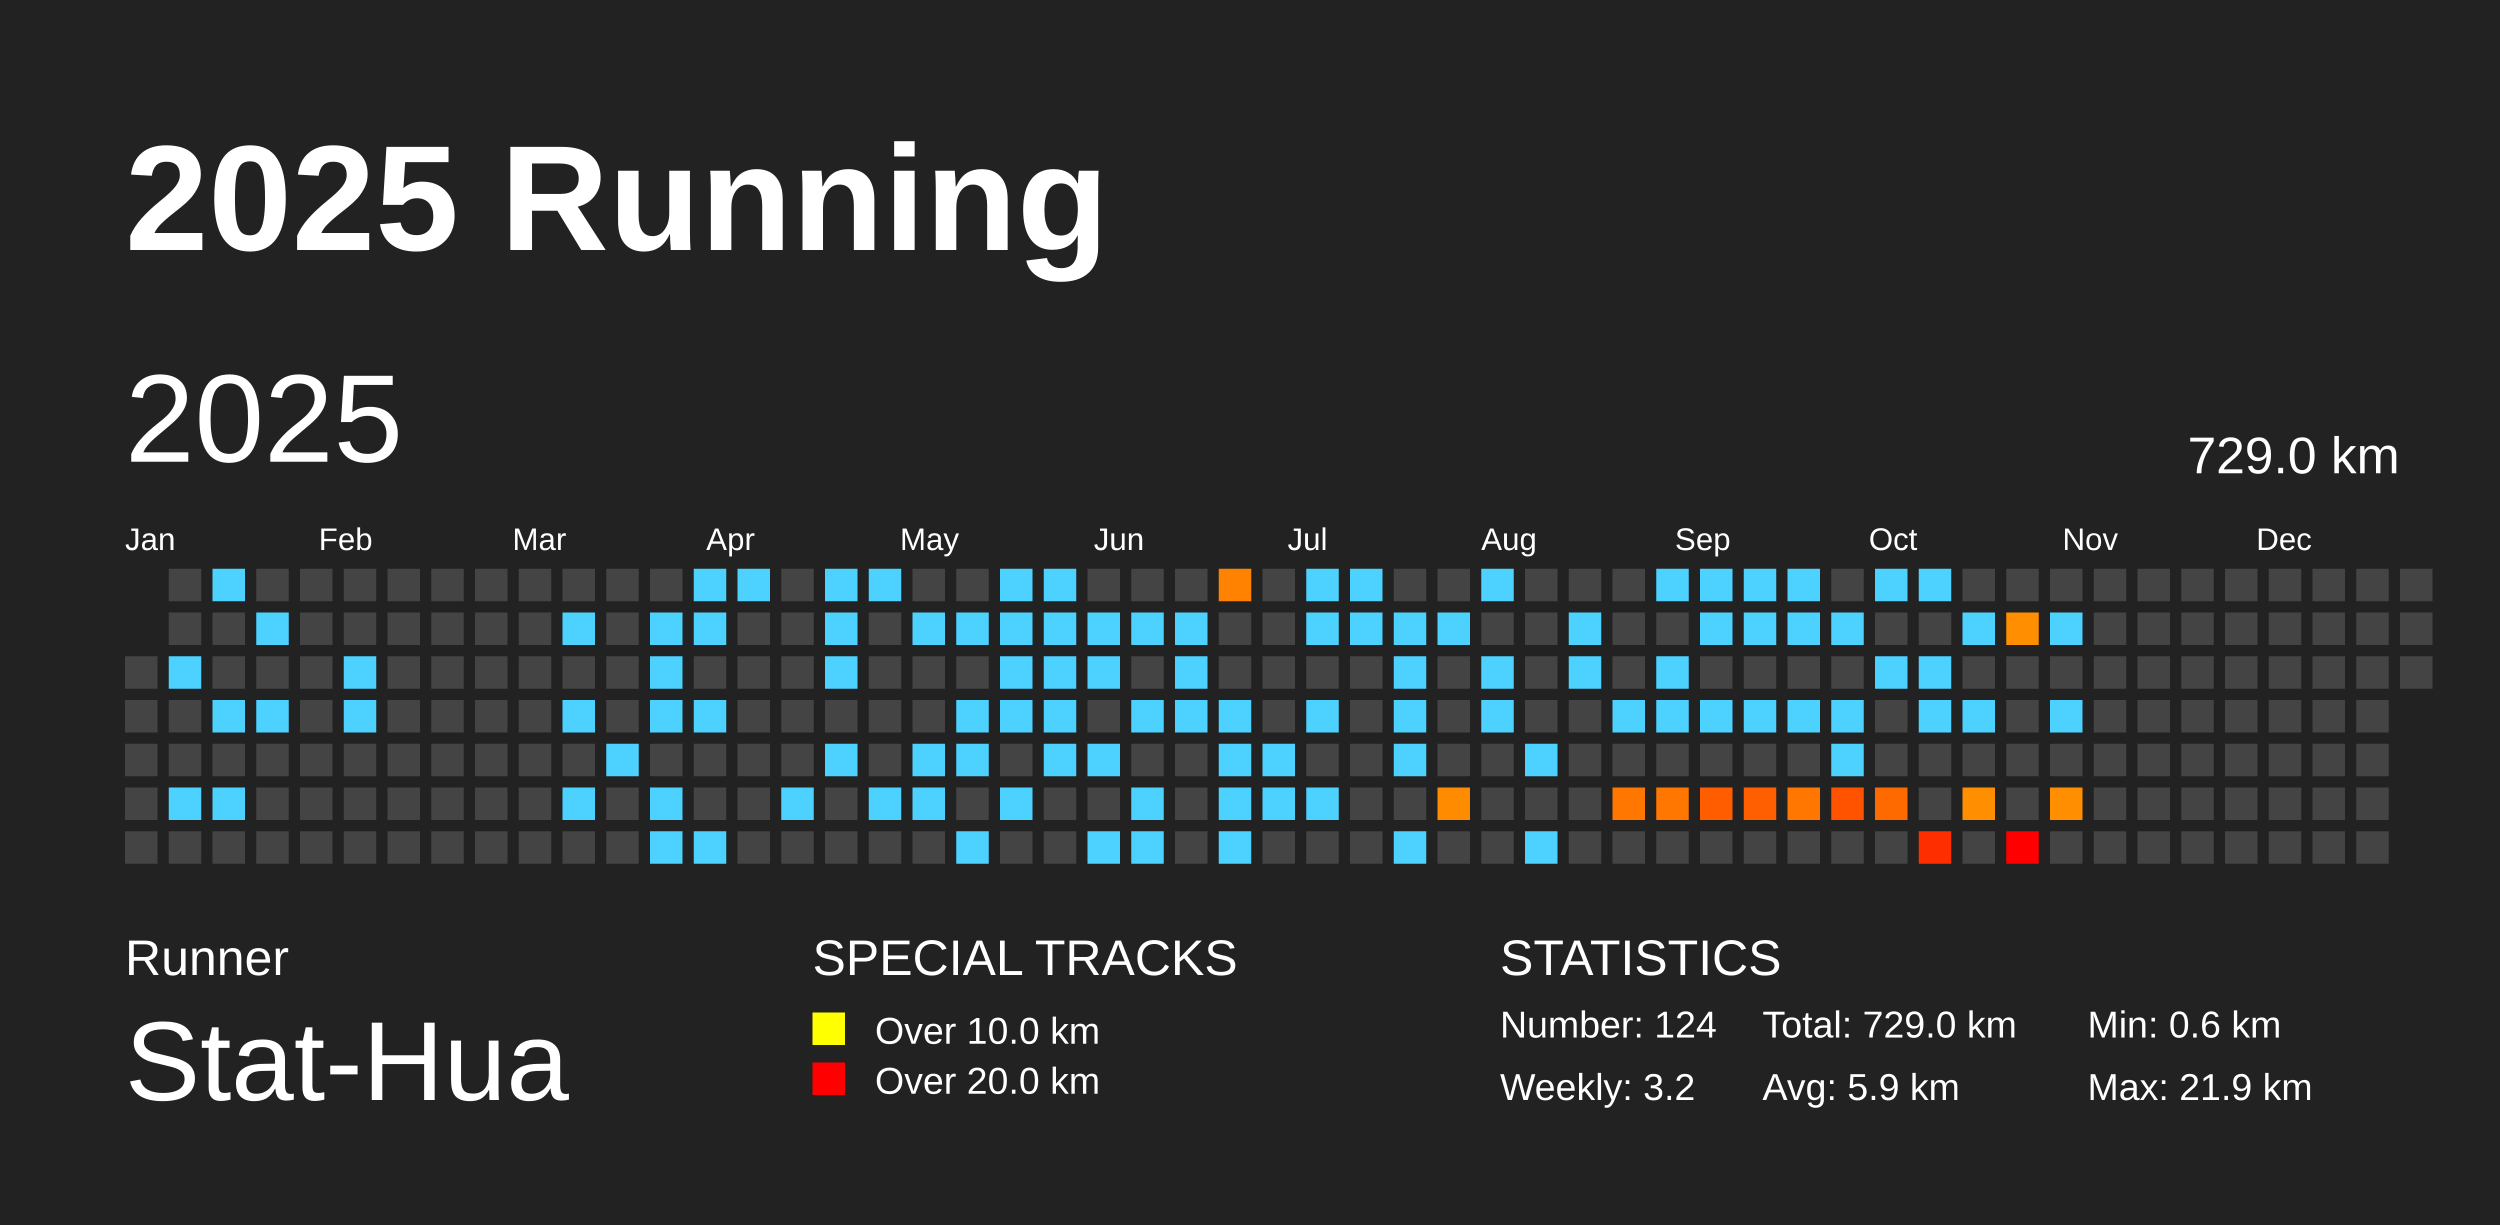
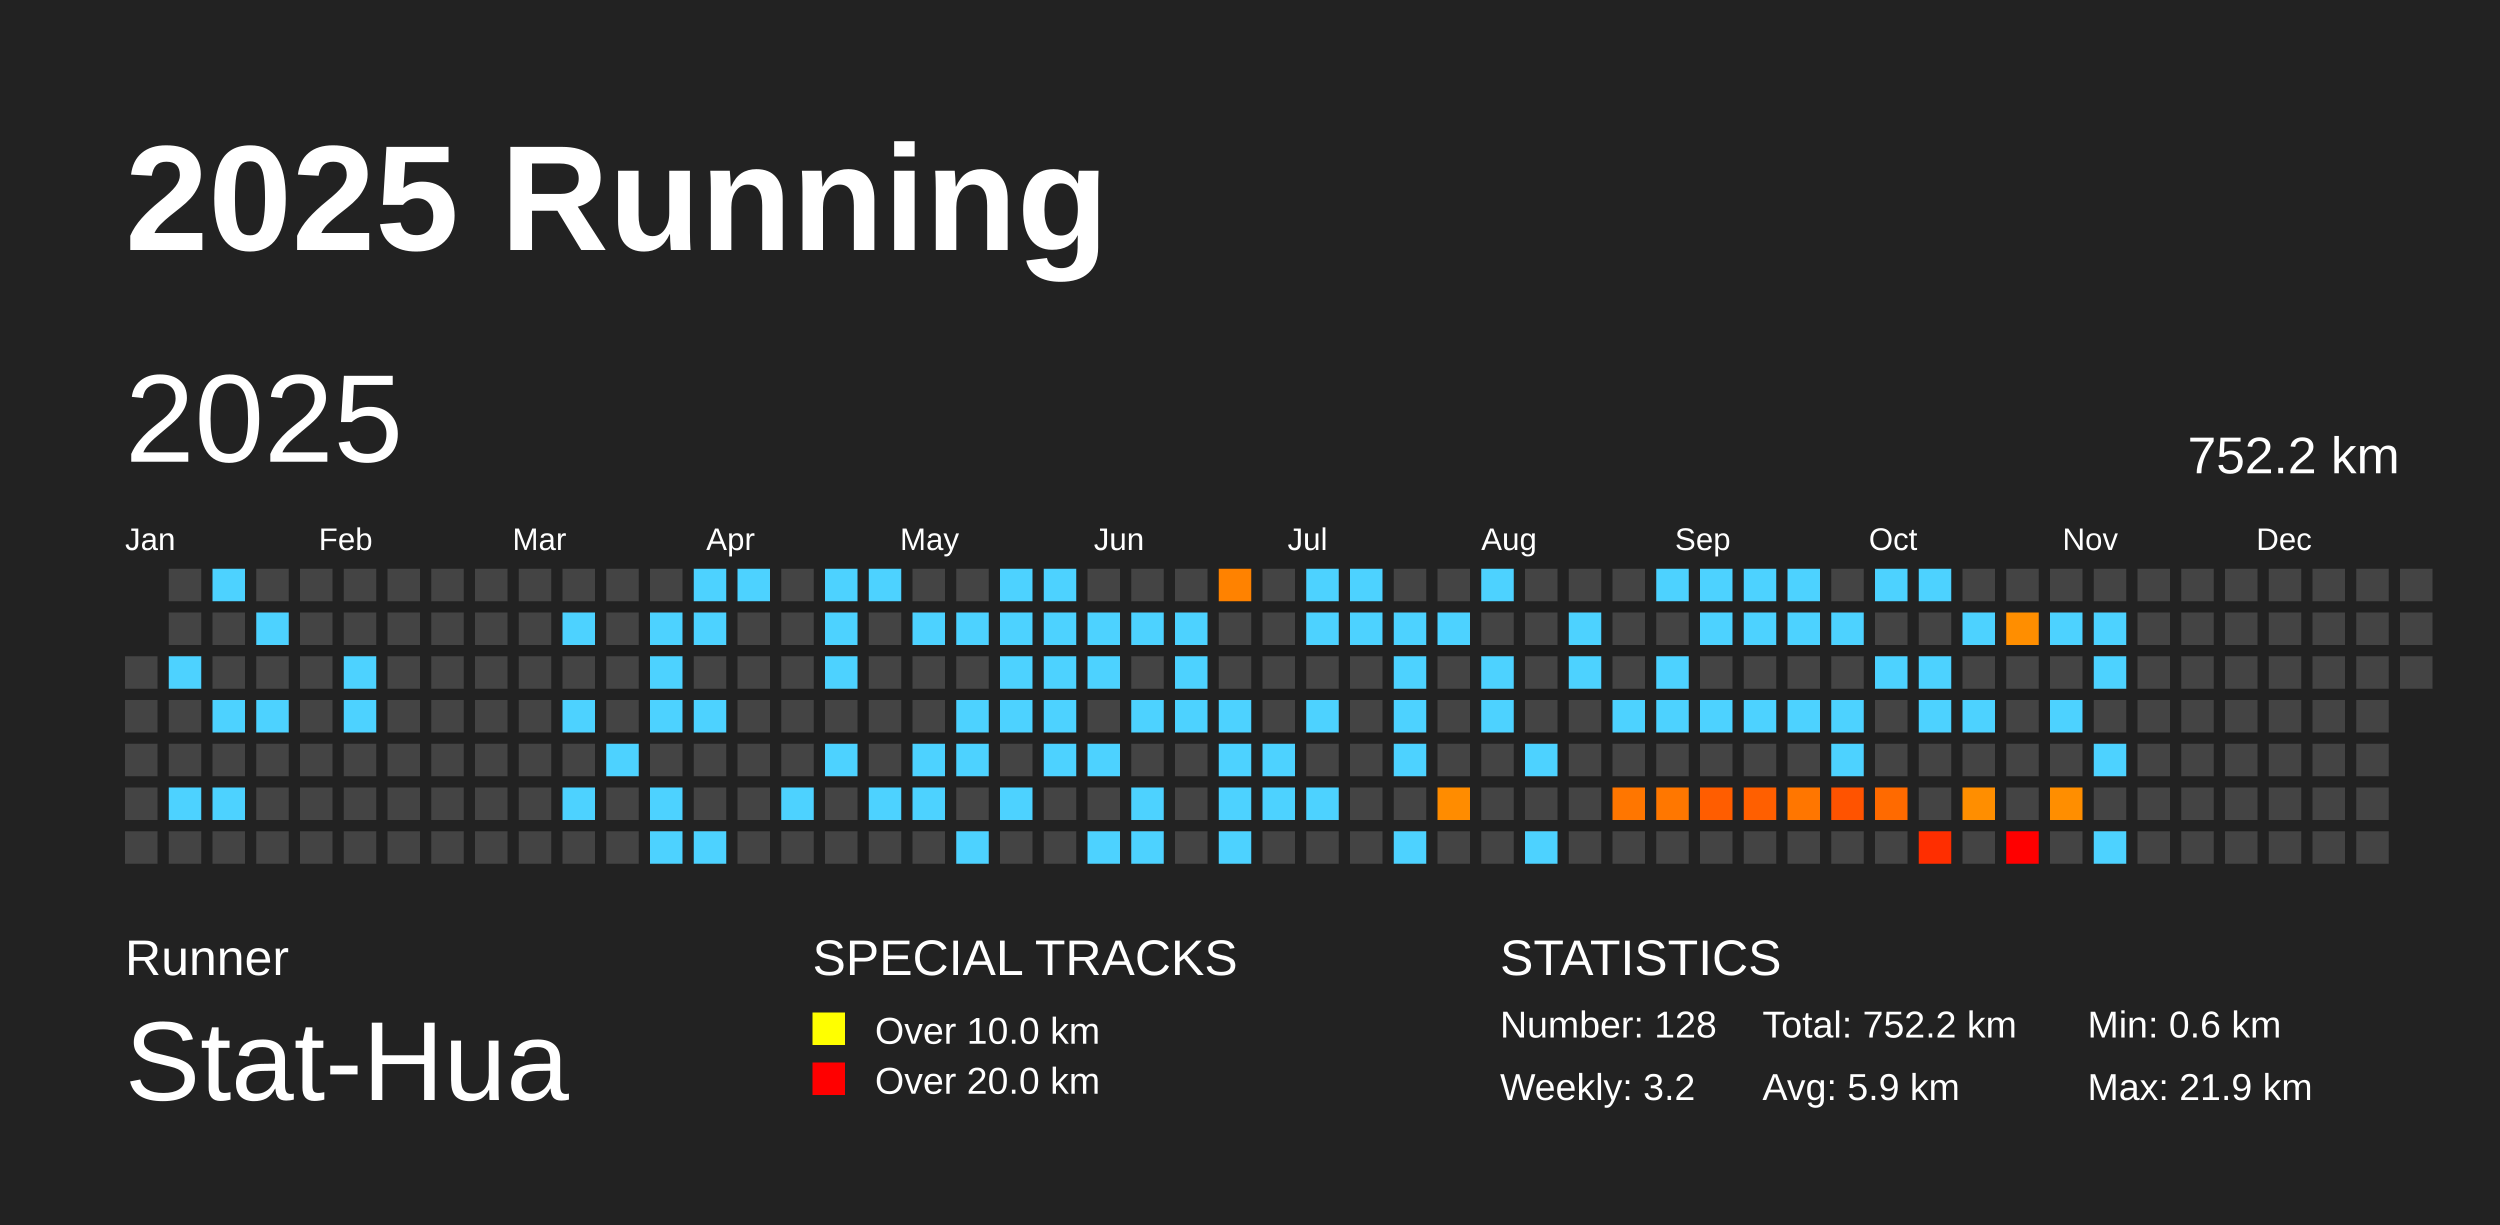
<svg xmlns="http://www.w3.org/2000/svg" baseProfile="full" height="98mm" version="1.1" viewBox="0,0,200,98" width="200mm">
  <defs />
  <rect fill="#222222" height="98" width="200" x="0" y="0" />
  <text fill="#FFFFFF" style="font-size:12px; font-family:Arial; font-weight:bold;" x="10" y="20">2025 Running</text>
  <text fill="#FFFFFF" style="font-size:4px; font-family:Arial" x="10" y="78">Runner</text>
  <text fill="#FFFFFF" style="font-size:9px; font-family:Arial" x="10" y="88">Stat-Hua</text>
  <text fill="#FFFFFF" style="font-size:4px; font-family:Arial" x="65" y="78">SPECIAL TRACKS</text>
  <rect fill="yellow" height="2.6" width="2.6" x="65" y="81" />
  <text fill="#FFFFFF" style="font-size:3px; font-family:Arial" x="70" y="83.5">Over 10.0 km</text>
  <rect fill="red" height="2.6" width="2.6" x="65" y="85" />
  <text fill="#FFFFFF" style="font-size:3px; font-family:Arial" x="70" y="87.5">Over 20.0 km</text>
  <text fill="#FFFFFF" style="font-size:4px; font-family:Arial" x="120" y="78">STATISTICS</text>
-   <text fill="#FFFFFF" style="font-size:3px; font-family:Arial" x="120" y="83">Number: 124</text>
+   <text fill="#FFFFFF" style="font-size:3px; font-family:Arial" x="120" y="83">Number: 128</text>
  <text fill="#FFFFFF" style="font-size:3px; font-family:Arial" x="120" y="88">Weekly: 3.2</text>
-   <text fill="#FFFFFF" style="font-size:3px; font-family:Arial" x="141" y="83">Total: 729.0 km</text>
+   <text fill="#FFFFFF" style="font-size:3px; font-family:Arial" x="141" y="83">Total: 752.2 km</text>
  <text fill="#FFFFFF" style="font-size:3px; font-family:Arial" x="141" y="88">Avg: 5.9 km</text>
  <text fill="#FFFFFF" style="font-size:3px; font-family:Arial" x="167" y="83">Min: 0.6 km</text>
  <text fill="#FFFFFF" style="font-size:3px; font-family:Arial" x="167" y="88">Max: 21.9 km</text>
  <text dominant-baseline="hanging" fill="#FFFFFF" style="font-size:10.0px; font-family:Arial;" x="10" y="30">2025</text>
-   <text dominant-baseline="hanging" fill="#FFFFFF" style="font-size:4.125px; font-family:Arial;" x="175" y="35">729.0 km</text>
+   <text dominant-baseline="hanging" fill="#FFFFFF" style="font-size:4.125px; font-family:Arial;" x="175" y="35">752.2 km</text>
  <text fill="#FFFFFF" style="font-size:2.5px; font-family:Arial" x="10.0" y="44">Jan</text>
  <text fill="#FFFFFF" style="font-size:2.5px; font-family:Arial" x="25.5" y="44">Feb</text>
  <text fill="#FFFFFF" style="font-size:2.5px; font-family:Arial" x="41.0" y="44">Mar</text>
  <text fill="#FFFFFF" style="font-size:2.5px; font-family:Arial" x="56.5" y="44">Apr</text>
  <text fill="#FFFFFF" style="font-size:2.5px; font-family:Arial" x="72.0" y="44">May</text>
  <text fill="#FFFFFF" style="font-size:2.5px; font-family:Arial" x="87.5" y="44">Jun</text>
  <text fill="#FFFFFF" style="font-size:2.5px; font-family:Arial" x="103.0" y="44">Jul</text>
  <text fill="#FFFFFF" style="font-size:2.5px; font-family:Arial" x="118.5" y="44">Aug</text>
  <text fill="#FFFFFF" style="font-size:2.5px; font-family:Arial" x="134.0" y="44">Sep</text>
  <text fill="#FFFFFF" style="font-size:2.5px; font-family:Arial" x="149.5" y="44">Oct</text>
  <text fill="#FFFFFF" style="font-size:2.5px; font-family:Arial" x="165.0" y="44">Nov</text>
  <text fill="#FFFFFF" style="font-size:2.5px; font-family:Arial" x="180.5" y="44">Dec</text>
  <rect fill="#444444" height="2.6" width="2.6" x="10.0" y="52.5" />
  <rect fill="#444444" height="2.6" width="2.6" x="10.0" y="56.0" />
  <rect fill="#444444" height="2.6" width="2.6" x="10.0" y="59.5" />
  <rect fill="#444444" height="2.6" width="2.6" x="10.0" y="63.0" />
  <rect fill="#444444" height="2.6" width="2.6" x="10.0" y="66.5" />
  <rect fill="#444444" height="2.6" width="2.6" x="13.5" y="45.5" />
  <rect fill="#444444" height="2.6" width="2.6" x="13.5" y="49.0" />
  <rect fill="#4dd2ff" height="2.6" width="2.6" x="13.5" y="52.5" />
  <rect fill="#444444" height="2.6" width="2.6" x="13.5" y="56.0" />
  <rect fill="#444444" height="2.6" width="2.6" x="13.5" y="59.5" />
  <rect fill="#4dd2ff" height="2.6" width="2.6" x="13.5" y="63.0" />
  <rect fill="#444444" height="2.6" width="2.6" x="13.5" y="66.5" />
  <rect fill="#4dd2ff" height="2.6" width="2.6" x="17.0" y="45.5" />
  <rect fill="#444444" height="2.6" width="2.6" x="17.0" y="49.0" />
  <rect fill="#444444" height="2.6" width="2.6" x="17.0" y="52.5" />
  <rect fill="#4dd2ff" height="2.6" width="2.6" x="17.0" y="56.0" />
  <rect fill="#444444" height="2.6" width="2.6" x="17.0" y="59.5" />
  <rect fill="#4dd2ff" height="2.6" width="2.6" x="17.0" y="63.0" />
  <rect fill="#444444" height="2.6" width="2.6" x="17.0" y="66.5" />
  <rect fill="#444444" height="2.6" width="2.6" x="20.5" y="45.5" />
  <rect fill="#4dd2ff" height="2.6" width="2.6" x="20.5" y="49.0" />
  <rect fill="#444444" height="2.6" width="2.6" x="20.5" y="52.5" />
  <rect fill="#4dd2ff" height="2.6" width="2.6" x="20.5" y="56.0" />
  <rect fill="#444444" height="2.6" width="2.6" x="20.5" y="59.5" />
  <rect fill="#444444" height="2.6" width="2.6" x="20.5" y="63.0" />
  <rect fill="#444444" height="2.6" width="2.6" x="20.5" y="66.5" />
  <rect fill="#444444" height="2.6" width="2.6" x="24.0" y="45.5" />
  <rect fill="#444444" height="2.6" width="2.6" x="24.0" y="49.0" />
  <rect fill="#444444" height="2.6" width="2.6" x="24.0" y="52.5" />
  <rect fill="#444444" height="2.6" width="2.6" x="24.0" y="56.0" />
  <rect fill="#444444" height="2.6" width="2.6" x="24.0" y="59.5" />
  <rect fill="#444444" height="2.6" width="2.6" x="24.0" y="63.0" />
  <rect fill="#444444" height="2.6" width="2.6" x="24.0" y="66.5" />
  <rect fill="#444444" height="2.6" width="2.6" x="27.5" y="45.5" />
  <rect fill="#444444" height="2.6" width="2.6" x="27.5" y="49.0" />
  <rect fill="#4dd2ff" height="2.6" width="2.6" x="27.5" y="52.5" />
  <rect fill="#4dd2ff" height="2.6" width="2.6" x="27.5" y="56.0" />
  <rect fill="#444444" height="2.6" width="2.6" x="27.5" y="59.5" />
  <rect fill="#444444" height="2.6" width="2.6" x="27.5" y="63.0" />
  <rect fill="#444444" height="2.6" width="2.6" x="27.5" y="66.5" />
  <rect fill="#444444" height="2.6" width="2.6" x="31.0" y="45.5" />
  <rect fill="#444444" height="2.6" width="2.6" x="31.0" y="49.0" />
  <rect fill="#444444" height="2.6" width="2.6" x="31.0" y="52.5" />
  <rect fill="#444444" height="2.6" width="2.6" x="31.0" y="56.0" />
  <rect fill="#444444" height="2.6" width="2.6" x="31.0" y="59.5" />
  <rect fill="#444444" height="2.6" width="2.6" x="31.0" y="63.0" />
  <rect fill="#444444" height="2.6" width="2.6" x="31.0" y="66.5" />
  <rect fill="#444444" height="2.6" width="2.6" x="34.5" y="45.5" />
  <rect fill="#444444" height="2.6" width="2.6" x="34.5" y="49.0" />
  <rect fill="#444444" height="2.6" width="2.6" x="34.5" y="52.5" />
  <rect fill="#444444" height="2.6" width="2.6" x="34.5" y="56.0" />
  <rect fill="#444444" height="2.6" width="2.6" x="34.5" y="59.5" />
  <rect fill="#444444" height="2.6" width="2.6" x="34.5" y="63.0" />
  <rect fill="#444444" height="2.6" width="2.6" x="34.5" y="66.5" />
  <rect fill="#444444" height="2.6" width="2.6" x="38.0" y="45.5" />
  <rect fill="#444444" height="2.6" width="2.6" x="38.0" y="49.0" />
  <rect fill="#444444" height="2.6" width="2.6" x="38.0" y="52.5" />
  <rect fill="#444444" height="2.6" width="2.6" x="38.0" y="56.0" />
  <rect fill="#444444" height="2.6" width="2.6" x="38.0" y="59.5" />
  <rect fill="#444444" height="2.6" width="2.6" x="38.0" y="63.0" />
  <rect fill="#444444" height="2.6" width="2.6" x="38.0" y="66.5" />
  <rect fill="#444444" height="2.6" width="2.6" x="41.5" y="45.5" />
  <rect fill="#444444" height="2.6" width="2.6" x="41.5" y="49.0" />
  <rect fill="#444444" height="2.6" width="2.6" x="41.5" y="52.5" />
  <rect fill="#444444" height="2.6" width="2.6" x="41.5" y="56.0" />
  <rect fill="#444444" height="2.6" width="2.6" x="41.5" y="59.5" />
  <rect fill="#444444" height="2.6" width="2.6" x="41.5" y="63.0" />
  <rect fill="#444444" height="2.6" width="2.6" x="41.5" y="66.5" />
  <rect fill="#444444" height="2.6" width="2.6" x="45.0" y="45.5" />
  <rect fill="#4dd2ff" height="2.6" width="2.6" x="45.0" y="49.0" />
  <rect fill="#444444" height="2.6" width="2.6" x="45.0" y="52.5" />
  <rect fill="#4dd2ff" height="2.6" width="2.6" x="45.0" y="56.0" />
  <rect fill="#444444" height="2.6" width="2.6" x="45.0" y="59.5" />
  <rect fill="#4dd2ff" height="2.6" width="2.6" x="45.0" y="63.0" />
  <rect fill="#444444" height="2.6" width="2.6" x="45.0" y="66.5" />
  <rect fill="#444444" height="2.6" width="2.6" x="48.5" y="45.5" />
  <rect fill="#444444" height="2.6" width="2.6" x="48.5" y="49.0" />
  <rect fill="#444444" height="2.6" width="2.6" x="48.5" y="52.5" />
  <rect fill="#444444" height="2.6" width="2.6" x="48.5" y="56.0" />
  <rect fill="#4dd2ff" height="2.6" width="2.6" x="48.5" y="59.5" />
  <rect fill="#444444" height="2.6" width="2.6" x="48.5" y="63.0" />
  <rect fill="#444444" height="2.6" width="2.6" x="48.5" y="66.5" />
  <rect fill="#444444" height="2.6" width="2.6" x="52.0" y="45.5" />
  <rect fill="#4dd2ff" height="2.6" width="2.6" x="52.0" y="49.0" />
  <rect fill="#4dd2ff" height="2.6" width="2.6" x="52.0" y="52.5" />
  <rect fill="#4dd2ff" height="2.6" width="2.6" x="52.0" y="56.0" />
  <rect fill="#444444" height="2.6" width="2.6" x="52.0" y="59.5" />
  <rect fill="#4dd2ff" height="2.6" width="2.6" x="52.0" y="63.0" />
  <rect fill="#4dd2ff" height="2.6" width="2.6" x="52.0" y="66.5" />
  <rect fill="#4dd2ff" height="2.6" width="2.6" x="55.5" y="45.5" />
  <rect fill="#4dd2ff" height="2.6" width="2.6" x="55.5" y="49.0" />
  <rect fill="#444444" height="2.6" width="2.6" x="55.5" y="52.5" />
  <rect fill="#4dd2ff" height="2.6" width="2.6" x="55.5" y="56.0" />
  <rect fill="#444444" height="2.6" width="2.6" x="55.5" y="59.5" />
  <rect fill="#444444" height="2.6" width="2.6" x="55.5" y="63.0" />
  <rect fill="#4dd2ff" height="2.6" width="2.6" x="55.5" y="66.5" />
  <rect fill="#4dd2ff" height="2.6" width="2.6" x="59.0" y="45.5" />
  <rect fill="#444444" height="2.6" width="2.6" x="59.0" y="49.0" />
  <rect fill="#444444" height="2.6" width="2.6" x="59.0" y="52.5" />
  <rect fill="#444444" height="2.6" width="2.6" x="59.0" y="56.0" />
  <rect fill="#444444" height="2.6" width="2.6" x="59.0" y="59.5" />
  <rect fill="#444444" height="2.6" width="2.6" x="59.0" y="63.0" />
  <rect fill="#444444" height="2.6" width="2.6" x="59.0" y="66.5" />
  <rect fill="#444444" height="2.6" width="2.6" x="62.5" y="45.5" />
  <rect fill="#444444" height="2.6" width="2.6" x="62.5" y="49.0" />
  <rect fill="#444444" height="2.6" width="2.6" x="62.5" y="52.5" />
  <rect fill="#444444" height="2.6" width="2.6" x="62.5" y="56.0" />
  <rect fill="#444444" height="2.6" width="2.6" x="62.5" y="59.5" />
  <rect fill="#4dd2ff" height="2.6" width="2.6" x="62.5" y="63.0" />
  <rect fill="#444444" height="2.6" width="2.6" x="62.5" y="66.5" />
  <rect fill="#4dd2ff" height="2.6" width="2.6" x="66.0" y="45.5" />
  <rect fill="#4dd2ff" height="2.6" width="2.6" x="66.0" y="49.0" />
  <rect fill="#4dd2ff" height="2.6" width="2.6" x="66.0" y="52.5" />
  <rect fill="#444444" height="2.6" width="2.6" x="66.0" y="56.0" />
  <rect fill="#4dd2ff" height="2.6" width="2.6" x="66.0" y="59.5" />
  <rect fill="#444444" height="2.6" width="2.6" x="66.0" y="63.0" />
  <rect fill="#444444" height="2.6" width="2.6" x="66.0" y="66.5" />
  <rect fill="#4dd2ff" height="2.6" width="2.6" x="69.5" y="45.5" />
  <rect fill="#444444" height="2.6" width="2.6" x="69.5" y="49.0" />
  <rect fill="#444444" height="2.6" width="2.6" x="69.5" y="52.5" />
  <rect fill="#444444" height="2.6" width="2.6" x="69.5" y="56.0" />
  <rect fill="#444444" height="2.6" width="2.6" x="69.5" y="59.5" />
  <rect fill="#4dd2ff" height="2.6" width="2.6" x="69.5" y="63.0" />
  <rect fill="#444444" height="2.6" width="2.6" x="69.5" y="66.5" />
  <rect fill="#444444" height="2.6" width="2.6" x="73.0" y="45.5" />
  <rect fill="#4dd2ff" height="2.6" width="2.6" x="73.0" y="49.0" />
  <rect fill="#444444" height="2.6" width="2.6" x="73.0" y="52.5" />
  <rect fill="#444444" height="2.6" width="2.6" x="73.0" y="56.0" />
  <rect fill="#4dd2ff" height="2.6" width="2.6" x="73.0" y="59.5" />
  <rect fill="#4dd2ff" height="2.6" width="2.6" x="73.0" y="63.0" />
  <rect fill="#444444" height="2.6" width="2.6" x="73.0" y="66.5" />
  <rect fill="#444444" height="2.6" width="2.6" x="76.5" y="45.5" />
  <rect fill="#4dd2ff" height="2.6" width="2.6" x="76.5" y="49.0" />
  <rect fill="#444444" height="2.6" width="2.6" x="76.5" y="52.5" />
  <rect fill="#4dd2ff" height="2.6" width="2.6" x="76.5" y="56.0" />
  <rect fill="#4dd2ff" height="2.6" width="2.6" x="76.5" y="59.5" />
  <rect fill="#444444" height="2.6" width="2.6" x="76.5" y="63.0" />
  <rect fill="#4dd2ff" height="2.6" width="2.6" x="76.5" y="66.5" />
  <rect fill="#4dd2ff" height="2.6" width="2.6" x="80.0" y="45.5" />
  <rect fill="#4dd2ff" height="2.6" width="2.6" x="80.0" y="49.0" />
  <rect fill="#4dd2ff" height="2.6" width="2.6" x="80.0" y="52.5" />
  <rect fill="#4dd2ff" height="2.6" width="2.6" x="80.0" y="56.0" />
  <rect fill="#444444" height="2.6" width="2.6" x="80.0" y="59.5" />
  <rect fill="#4dd2ff" height="2.6" width="2.6" x="80.0" y="63.0" />
  <rect fill="#444444" height="2.6" width="2.6" x="80.0" y="66.5" />
  <rect fill="#4dd2ff" height="2.6" width="2.6" x="83.5" y="45.5" />
  <rect fill="#4dd2ff" height="2.6" width="2.6" x="83.5" y="49.0" />
  <rect fill="#4dd2ff" height="2.6" width="2.6" x="83.5" y="52.5" />
  <rect fill="#4dd2ff" height="2.6" width="2.6" x="83.5" y="56.0" />
  <rect fill="#4dd2ff" height="2.6" width="2.6" x="83.5" y="59.5" />
  <rect fill="#444444" height="2.6" width="2.6" x="83.5" y="63.0" />
  <rect fill="#444444" height="2.6" width="2.6" x="83.5" y="66.5" />
  <rect fill="#444444" height="2.6" width="2.6" x="87.0" y="45.5" />
  <rect fill="#4dd2ff" height="2.6" width="2.6" x="87.0" y="49.0" />
  <rect fill="#4dd2ff" height="2.6" width="2.6" x="87.0" y="52.5" />
  <rect fill="#444444" height="2.6" width="2.6" x="87.0" y="56.0" />
  <rect fill="#4dd2ff" height="2.6" width="2.6" x="87.0" y="59.5" />
  <rect fill="#444444" height="2.6" width="2.6" x="87.0" y="63.0" />
  <rect fill="#4dd2ff" height="2.6" width="2.6" x="87.0" y="66.5" />
  <rect fill="#444444" height="2.6" width="2.6" x="90.5" y="45.5" />
  <rect fill="#4dd2ff" height="2.6" width="2.6" x="90.5" y="49.0" />
  <rect fill="#444444" height="2.6" width="2.6" x="90.5" y="52.5" />
  <rect fill="#4dd2ff" height="2.6" width="2.6" x="90.5" y="56.0" />
  <rect fill="#444444" height="2.6" width="2.6" x="90.5" y="59.5" />
  <rect fill="#4dd2ff" height="2.6" width="2.6" x="90.5" y="63.0" />
  <rect fill="#4dd2ff" height="2.6" width="2.6" x="90.5" y="66.5" />
  <rect fill="#444444" height="2.6" width="2.6" x="94.0" y="45.5" />
  <rect fill="#4dd2ff" height="2.6" width="2.6" x="94.0" y="49.0" />
  <rect fill="#4dd2ff" height="2.6" width="2.6" x="94.0" y="52.5" />
  <rect fill="#4dd2ff" height="2.6" width="2.6" x="94.0" y="56.0" />
  <rect fill="#444444" height="2.6" width="2.6" x="94.0" y="59.5" />
  <rect fill="#444444" height="2.6" width="2.6" x="94.0" y="63.0" />
  <rect fill="#444444" height="2.6" width="2.6" x="94.0" y="66.5" />
  <rect fill="#ff8200" height="2.6" width="2.6" x="97.5" y="45.5" />
  <rect fill="#444444" height="2.6" width="2.6" x="97.5" y="49.0" />
  <rect fill="#444444" height="2.6" width="2.6" x="97.5" y="52.5" />
  <rect fill="#4dd2ff" height="2.6" width="2.6" x="97.5" y="56.0" />
  <rect fill="#4dd2ff" height="2.6" width="2.6" x="97.5" y="59.5" />
  <rect fill="#4dd2ff" height="2.6" width="2.6" x="97.5" y="63.0" />
  <rect fill="#4dd2ff" height="2.6" width="2.6" x="97.5" y="66.5" />
  <rect fill="#444444" height="2.6" width="2.6" x="101.0" y="45.5" />
  <rect fill="#444444" height="2.6" width="2.6" x="101.0" y="49.0" />
  <rect fill="#444444" height="2.6" width="2.6" x="101.0" y="52.5" />
  <rect fill="#444444" height="2.6" width="2.6" x="101.0" y="56.0" />
  <rect fill="#4dd2ff" height="2.6" width="2.6" x="101.0" y="59.5" />
  <rect fill="#4dd2ff" height="2.6" width="2.6" x="101.0" y="63.0" />
  <rect fill="#444444" height="2.6" width="2.6" x="101.0" y="66.5" />
  <rect fill="#4dd2ff" height="2.6" width="2.6" x="104.5" y="45.5" />
  <rect fill="#4dd2ff" height="2.6" width="2.6" x="104.5" y="49.0" />
  <rect fill="#444444" height="2.6" width="2.6" x="104.5" y="52.5" />
  <rect fill="#4dd2ff" height="2.6" width="2.6" x="104.5" y="56.0" />
  <rect fill="#444444" height="2.6" width="2.6" x="104.5" y="59.5" />
  <rect fill="#4dd2ff" height="2.6" width="2.6" x="104.5" y="63.0" />
  <rect fill="#444444" height="2.6" width="2.6" x="104.5" y="66.5" />
  <rect fill="#4dd2ff" height="2.6" width="2.6" x="108.0" y="45.5" />
  <rect fill="#4dd2ff" height="2.6" width="2.6" x="108.0" y="49.0" />
  <rect fill="#444444" height="2.6" width="2.6" x="108.0" y="52.5" />
  <rect fill="#444444" height="2.6" width="2.6" x="108.0" y="56.0" />
  <rect fill="#444444" height="2.6" width="2.6" x="108.0" y="59.5" />
  <rect fill="#444444" height="2.6" width="2.6" x="108.0" y="63.0" />
  <rect fill="#444444" height="2.6" width="2.6" x="108.0" y="66.5" />
  <rect fill="#444444" height="2.6" width="2.6" x="111.5" y="45.5" />
  <rect fill="#4dd2ff" height="2.6" width="2.6" x="111.5" y="49.0" />
  <rect fill="#4dd2ff" height="2.6" width="2.6" x="111.5" y="52.5" />
  <rect fill="#4dd2ff" height="2.6" width="2.6" x="111.5" y="56.0" />
  <rect fill="#4dd2ff" height="2.6" width="2.6" x="111.5" y="59.5" />
  <rect fill="#444444" height="2.6" width="2.6" x="111.5" y="63.0" />
  <rect fill="#4dd2ff" height="2.6" width="2.6" x="111.5" y="66.5" />
  <rect fill="#444444" height="2.6" width="2.6" x="115.0" y="45.5" />
  <rect fill="#4dd2ff" height="2.6" width="2.6" x="115.0" y="49.0" />
  <rect fill="#444444" height="2.6" width="2.6" x="115.0" y="52.5" />
  <rect fill="#444444" height="2.6" width="2.6" x="115.0" y="56.0" />
  <rect fill="#444444" height="2.6" width="2.6" x="115.0" y="59.5" />
  <rect fill="#ff8c00" height="2.6" width="2.6" x="115.0" y="63.0" />
  <rect fill="#444444" height="2.6" width="2.6" x="115.0" y="66.5" />
  <rect fill="#4dd2ff" height="2.6" width="2.6" x="118.5" y="45.5" />
  <rect fill="#444444" height="2.6" width="2.6" x="118.5" y="49.0" />
  <rect fill="#4dd2ff" height="2.6" width="2.6" x="118.5" y="52.5" />
  <rect fill="#4dd2ff" height="2.6" width="2.6" x="118.5" y="56.0" />
  <rect fill="#444444" height="2.6" width="2.6" x="118.5" y="59.5" />
  <rect fill="#444444" height="2.6" width="2.6" x="118.5" y="63.0" />
  <rect fill="#444444" height="2.6" width="2.6" x="118.5" y="66.5" />
  <rect fill="#444444" height="2.6" width="2.6" x="122.0" y="45.5" />
  <rect fill="#444444" height="2.6" width="2.6" x="122.0" y="49.0" />
  <rect fill="#444444" height="2.6" width="2.6" x="122.0" y="52.5" />
  <rect fill="#444444" height="2.6" width="2.6" x="122.0" y="56.0" />
  <rect fill="#4dd2ff" height="2.6" width="2.6" x="122.0" y="59.5" />
  <rect fill="#444444" height="2.6" width="2.6" x="122.0" y="63.0" />
  <rect fill="#4dd2ff" height="2.6" width="2.6" x="122.0" y="66.5" />
  <rect fill="#444444" height="2.6" width="2.6" x="125.5" y="45.5" />
  <rect fill="#4dd2ff" height="2.6" width="2.6" x="125.5" y="49.0" />
  <rect fill="#4dd2ff" height="2.6" width="2.6" x="125.5" y="52.5" />
  <rect fill="#444444" height="2.6" width="2.6" x="125.5" y="56.0" />
  <rect fill="#444444" height="2.6" width="2.6" x="125.5" y="59.5" />
  <rect fill="#444444" height="2.6" width="2.6" x="125.5" y="63.0" />
  <rect fill="#444444" height="2.6" width="2.6" x="125.5" y="66.5" />
  <rect fill="#444444" height="2.6" width="2.6" x="129.0" y="45.5" />
  <rect fill="#444444" height="2.6" width="2.6" x="129.0" y="49.0" />
  <rect fill="#444444" height="2.6" width="2.6" x="129.0" y="52.5" />
  <rect fill="#4dd2ff" height="2.6" width="2.6" x="129.0" y="56.0" />
  <rect fill="#444444" height="2.6" width="2.6" x="129.0" y="59.5" />
  <rect fill="#ff7600" height="2.6" width="2.6" x="129.0" y="63.0" />
  <rect fill="#444444" height="2.6" width="2.6" x="129.0" y="66.5" />
  <rect fill="#4dd2ff" height="2.6" width="2.6" x="132.5" y="45.5" />
  <rect fill="#444444" height="2.6" width="2.6" x="132.5" y="49.0" />
  <rect fill="#4dd2ff" height="2.6" width="2.6" x="132.5" y="52.5" />
  <rect fill="#4dd2ff" height="2.6" width="2.6" x="132.5" y="56.0" />
  <rect fill="#444444" height="2.6" width="2.6" x="132.5" y="59.5" />
  <rect fill="#ff7700" height="2.6" width="2.6" x="132.5" y="63.0" />
  <rect fill="#444444" height="2.6" width="2.6" x="132.5" y="66.5" />
  <rect fill="#4dd2ff" height="2.6" width="2.6" x="136.0" y="45.5" />
  <rect fill="#4dd2ff" height="2.6" width="2.6" x="136.0" y="49.0" />
  <rect fill="#444444" height="2.6" width="2.6" x="136.0" y="52.5" />
  <rect fill="#4dd2ff" height="2.6" width="2.6" x="136.0" y="56.0" />
  <rect fill="#444444" height="2.6" width="2.6" x="136.0" y="59.5" />
  <rect fill="#ff5d00" height="2.6" width="2.6" x="136.0" y="63.0" />
  <rect fill="#444444" height="2.6" width="2.6" x="136.0" y="66.5" />
  <rect fill="#4dd2ff" height="2.6" width="2.6" x="139.5" y="45.5" />
  <rect fill="#4dd2ff" height="2.6" width="2.6" x="139.5" y="49.0" />
  <rect fill="#444444" height="2.6" width="2.6" x="139.5" y="52.5" />
  <rect fill="#4dd2ff" height="2.6" width="2.6" x="139.5" y="56.0" />
  <rect fill="#444444" height="2.6" width="2.6" x="139.5" y="59.5" />
  <rect fill="#ff5f00" height="2.6" width="2.6" x="139.5" y="63.0" />
  <rect fill="#444444" height="2.6" width="2.6" x="139.5" y="66.5" />
  <rect fill="#4dd2ff" height="2.6" width="2.6" x="143.0" y="45.5" />
  <rect fill="#4dd2ff" height="2.6" width="2.6" x="143.0" y="49.0" />
  <rect fill="#444444" height="2.6" width="2.6" x="143.0" y="52.5" />
  <rect fill="#4dd2ff" height="2.6" width="2.6" x="143.0" y="56.0" />
  <rect fill="#444444" height="2.6" width="2.6" x="143.0" y="59.5" />
  <rect fill="#ff7600" height="2.6" width="2.6" x="143.0" y="63.0" />
  <rect fill="#444444" height="2.6" width="2.6" x="143.0" y="66.5" />
  <rect fill="#444444" height="2.6" width="2.6" x="146.5" y="45.5" />
  <rect fill="#4dd2ff" height="2.6" width="2.6" x="146.5" y="49.0" />
  <rect fill="#444444" height="2.6" width="2.6" x="146.5" y="52.5" />
  <rect fill="#4dd2ff" height="2.6" width="2.6" x="146.5" y="56.0" />
  <rect fill="#4dd2ff" height="2.6" width="2.6" x="146.5" y="59.5" />
  <rect fill="#ff5300" height="2.6" width="2.6" x="146.5" y="63.0" />
  <rect fill="#444444" height="2.6" width="2.6" x="146.5" y="66.5" />
  <rect fill="#4dd2ff" height="2.6" width="2.6" x="150.0" y="45.5" />
  <rect fill="#444444" height="2.6" width="2.6" x="150.0" y="49.0" />
  <rect fill="#4dd2ff" height="2.6" width="2.6" x="150.0" y="52.5" />
  <rect fill="#444444" height="2.6" width="2.6" x="150.0" y="56.0" />
  <rect fill="#444444" height="2.6" width="2.6" x="150.0" y="59.5" />
  <rect fill="#ff6a00" height="2.6" width="2.6" x="150.0" y="63.0" />
  <rect fill="#444444" height="2.6" width="2.6" x="150.0" y="66.5" />
  <rect fill="#4dd2ff" height="2.6" width="2.6" x="153.5" y="45.5" />
  <rect fill="#444444" height="2.6" width="2.6" x="153.5" y="49.0" />
  <rect fill="#4dd2ff" height="2.6" width="2.6" x="153.5" y="52.5" />
  <rect fill="#4dd2ff" height="2.6" width="2.6" x="153.5" y="56.0" />
  <rect fill="#444444" height="2.6" width="2.6" x="153.5" y="59.5" />
  <rect fill="#444444" height="2.6" width="2.6" x="153.5" y="63.0" />
  <rect fill="#ff2e00" height="2.6" width="2.6" x="153.5" y="66.5" />
  <rect fill="#444444" height="2.6" width="2.6" x="157.0" y="45.5" />
  <rect fill="#4dd2ff" height="2.6" width="2.6" x="157.0" y="49.0" />
  <rect fill="#444444" height="2.6" width="2.6" x="157.0" y="52.5" />
  <rect fill="#4dd2ff" height="2.6" width="2.6" x="157.0" y="56.0" />
  <rect fill="#444444" height="2.6" width="2.6" x="157.0" y="59.5" />
  <rect fill="#ff8e00" height="2.6" width="2.6" x="157.0" y="63.0" />
  <rect fill="#444444" height="2.6" width="2.6" x="157.0" y="66.5" />
  <rect fill="#444444" height="2.6" width="2.6" x="160.5" y="45.5" />
  <rect fill="#ff8e00" height="2.6" width="2.6" x="160.5" y="49.0" />
  <rect fill="#444444" height="2.6" width="2.6" x="160.5" y="52.5" />
  <rect fill="#444444" height="2.6" width="2.6" x="160.5" y="56.0" />
  <rect fill="#444444" height="2.6" width="2.6" x="160.5" y="59.5" />
  <rect fill="#444444" height="2.6" width="2.6" x="160.5" y="63.0" />
  <rect fill="red" height="2.6" width="2.6" x="160.5" y="66.5" />
  <rect fill="#444444" height="2.6" width="2.6" x="164.0" y="45.5" />
  <rect fill="#4dd2ff" height="2.6" width="2.6" x="164.0" y="49.0" />
  <rect fill="#444444" height="2.6" width="2.6" x="164.0" y="52.5" />
  <rect fill="#4dd2ff" height="2.6" width="2.6" x="164.0" y="56.0" />
  <rect fill="#444444" height="2.6" width="2.6" x="164.0" y="59.5" />
  <rect fill="#ff8e00" height="2.6" width="2.6" x="164.0" y="63.0" />
  <rect fill="#444444" height="2.6" width="2.6" x="164.0" y="66.5" />
  <rect fill="#444444" height="2.6" width="2.6" x="167.5" y="45.5" />
-   <rect fill="#444444" height="2.6" width="2.6" x="167.5" y="49.0" />
-   <rect fill="#444444" height="2.6" width="2.6" x="167.5" y="52.5" />
+   <rect fill="#4dd2ff" height="2.6" width="2.6" x="167.5" y="49.0" />
+   <rect fill="#4dd2ff" height="2.6" width="2.6" x="167.5" y="52.5" />
  <rect fill="#444444" height="2.6" width="2.6" x="167.5" y="56.0" />
-   <rect fill="#444444" height="2.6" width="2.6" x="167.5" y="59.5" />
+   <rect fill="#4dd2ff" height="2.6" width="2.6" x="167.5" y="59.5" />
  <rect fill="#444444" height="2.6" width="2.6" x="167.5" y="63.0" />
-   <rect fill="#444444" height="2.6" width="2.6" x="167.5" y="66.5" />
+   <rect fill="#4dd2ff" height="2.6" width="2.6" x="167.5" y="66.5" />
  <rect fill="#444444" height="2.6" width="2.6" x="171.0" y="45.5" />
  <rect fill="#444444" height="2.6" width="2.6" x="171.0" y="49.0" />
  <rect fill="#444444" height="2.6" width="2.6" x="171.0" y="52.5" />
  <rect fill="#444444" height="2.6" width="2.6" x="171.0" y="56.0" />
  <rect fill="#444444" height="2.6" width="2.6" x="171.0" y="59.5" />
  <rect fill="#444444" height="2.6" width="2.6" x="171.0" y="63.0" />
  <rect fill="#444444" height="2.6" width="2.6" x="171.0" y="66.5" />
  <rect fill="#444444" height="2.6" width="2.6" x="174.5" y="45.5" />
  <rect fill="#444444" height="2.6" width="2.6" x="174.5" y="49.0" />
  <rect fill="#444444" height="2.6" width="2.6" x="174.5" y="52.5" />
  <rect fill="#444444" height="2.6" width="2.6" x="174.5" y="56.0" />
  <rect fill="#444444" height="2.6" width="2.6" x="174.5" y="59.5" />
  <rect fill="#444444" height="2.6" width="2.6" x="174.5" y="63.0" />
  <rect fill="#444444" height="2.6" width="2.6" x="174.5" y="66.5" />
  <rect fill="#444444" height="2.6" width="2.6" x="178.0" y="45.5" />
  <rect fill="#444444" height="2.6" width="2.6" x="178.0" y="49.0" />
  <rect fill="#444444" height="2.6" width="2.6" x="178.0" y="52.5" />
  <rect fill="#444444" height="2.6" width="2.6" x="178.0" y="56.0" />
  <rect fill="#444444" height="2.6" width="2.6" x="178.0" y="59.5" />
  <rect fill="#444444" height="2.6" width="2.6" x="178.0" y="63.0" />
  <rect fill="#444444" height="2.6" width="2.6" x="178.0" y="66.5" />
  <rect fill="#444444" height="2.6" width="2.6" x="181.5" y="45.5" />
  <rect fill="#444444" height="2.6" width="2.6" x="181.5" y="49.0" />
  <rect fill="#444444" height="2.6" width="2.6" x="181.5" y="52.5" />
  <rect fill="#444444" height="2.6" width="2.6" x="181.5" y="56.0" />
  <rect fill="#444444" height="2.6" width="2.6" x="181.5" y="59.5" />
  <rect fill="#444444" height="2.6" width="2.6" x="181.5" y="63.0" />
  <rect fill="#444444" height="2.6" width="2.6" x="181.5" y="66.5" />
  <rect fill="#444444" height="2.6" width="2.6" x="185.0" y="45.5" />
  <rect fill="#444444" height="2.6" width="2.6" x="185.0" y="49.0" />
  <rect fill="#444444" height="2.6" width="2.6" x="185.0" y="52.5" />
  <rect fill="#444444" height="2.6" width="2.6" x="185.0" y="56.0" />
  <rect fill="#444444" height="2.6" width="2.6" x="185.0" y="59.5" />
  <rect fill="#444444" height="2.6" width="2.6" x="185.0" y="63.0" />
  <rect fill="#444444" height="2.6" width="2.6" x="185.0" y="66.5" />
  <rect fill="#444444" height="2.6" width="2.6" x="188.5" y="45.5" />
  <rect fill="#444444" height="2.6" width="2.6" x="188.5" y="49.0" />
  <rect fill="#444444" height="2.6" width="2.6" x="188.5" y="52.5" />
  <rect fill="#444444" height="2.6" width="2.6" x="188.5" y="56.0" />
  <rect fill="#444444" height="2.6" width="2.6" x="188.5" y="59.5" />
  <rect fill="#444444" height="2.6" width="2.6" x="188.5" y="63.0" />
  <rect fill="#444444" height="2.6" width="2.6" x="188.5" y="66.5" />
  <rect fill="#444444" height="2.6" width="2.6" x="192.0" y="45.5" />
  <rect fill="#444444" height="2.6" width="2.6" x="192.0" y="49.0" />
  <rect fill="#444444" height="2.6" width="2.6" x="192.0" y="52.5" />
</svg>
